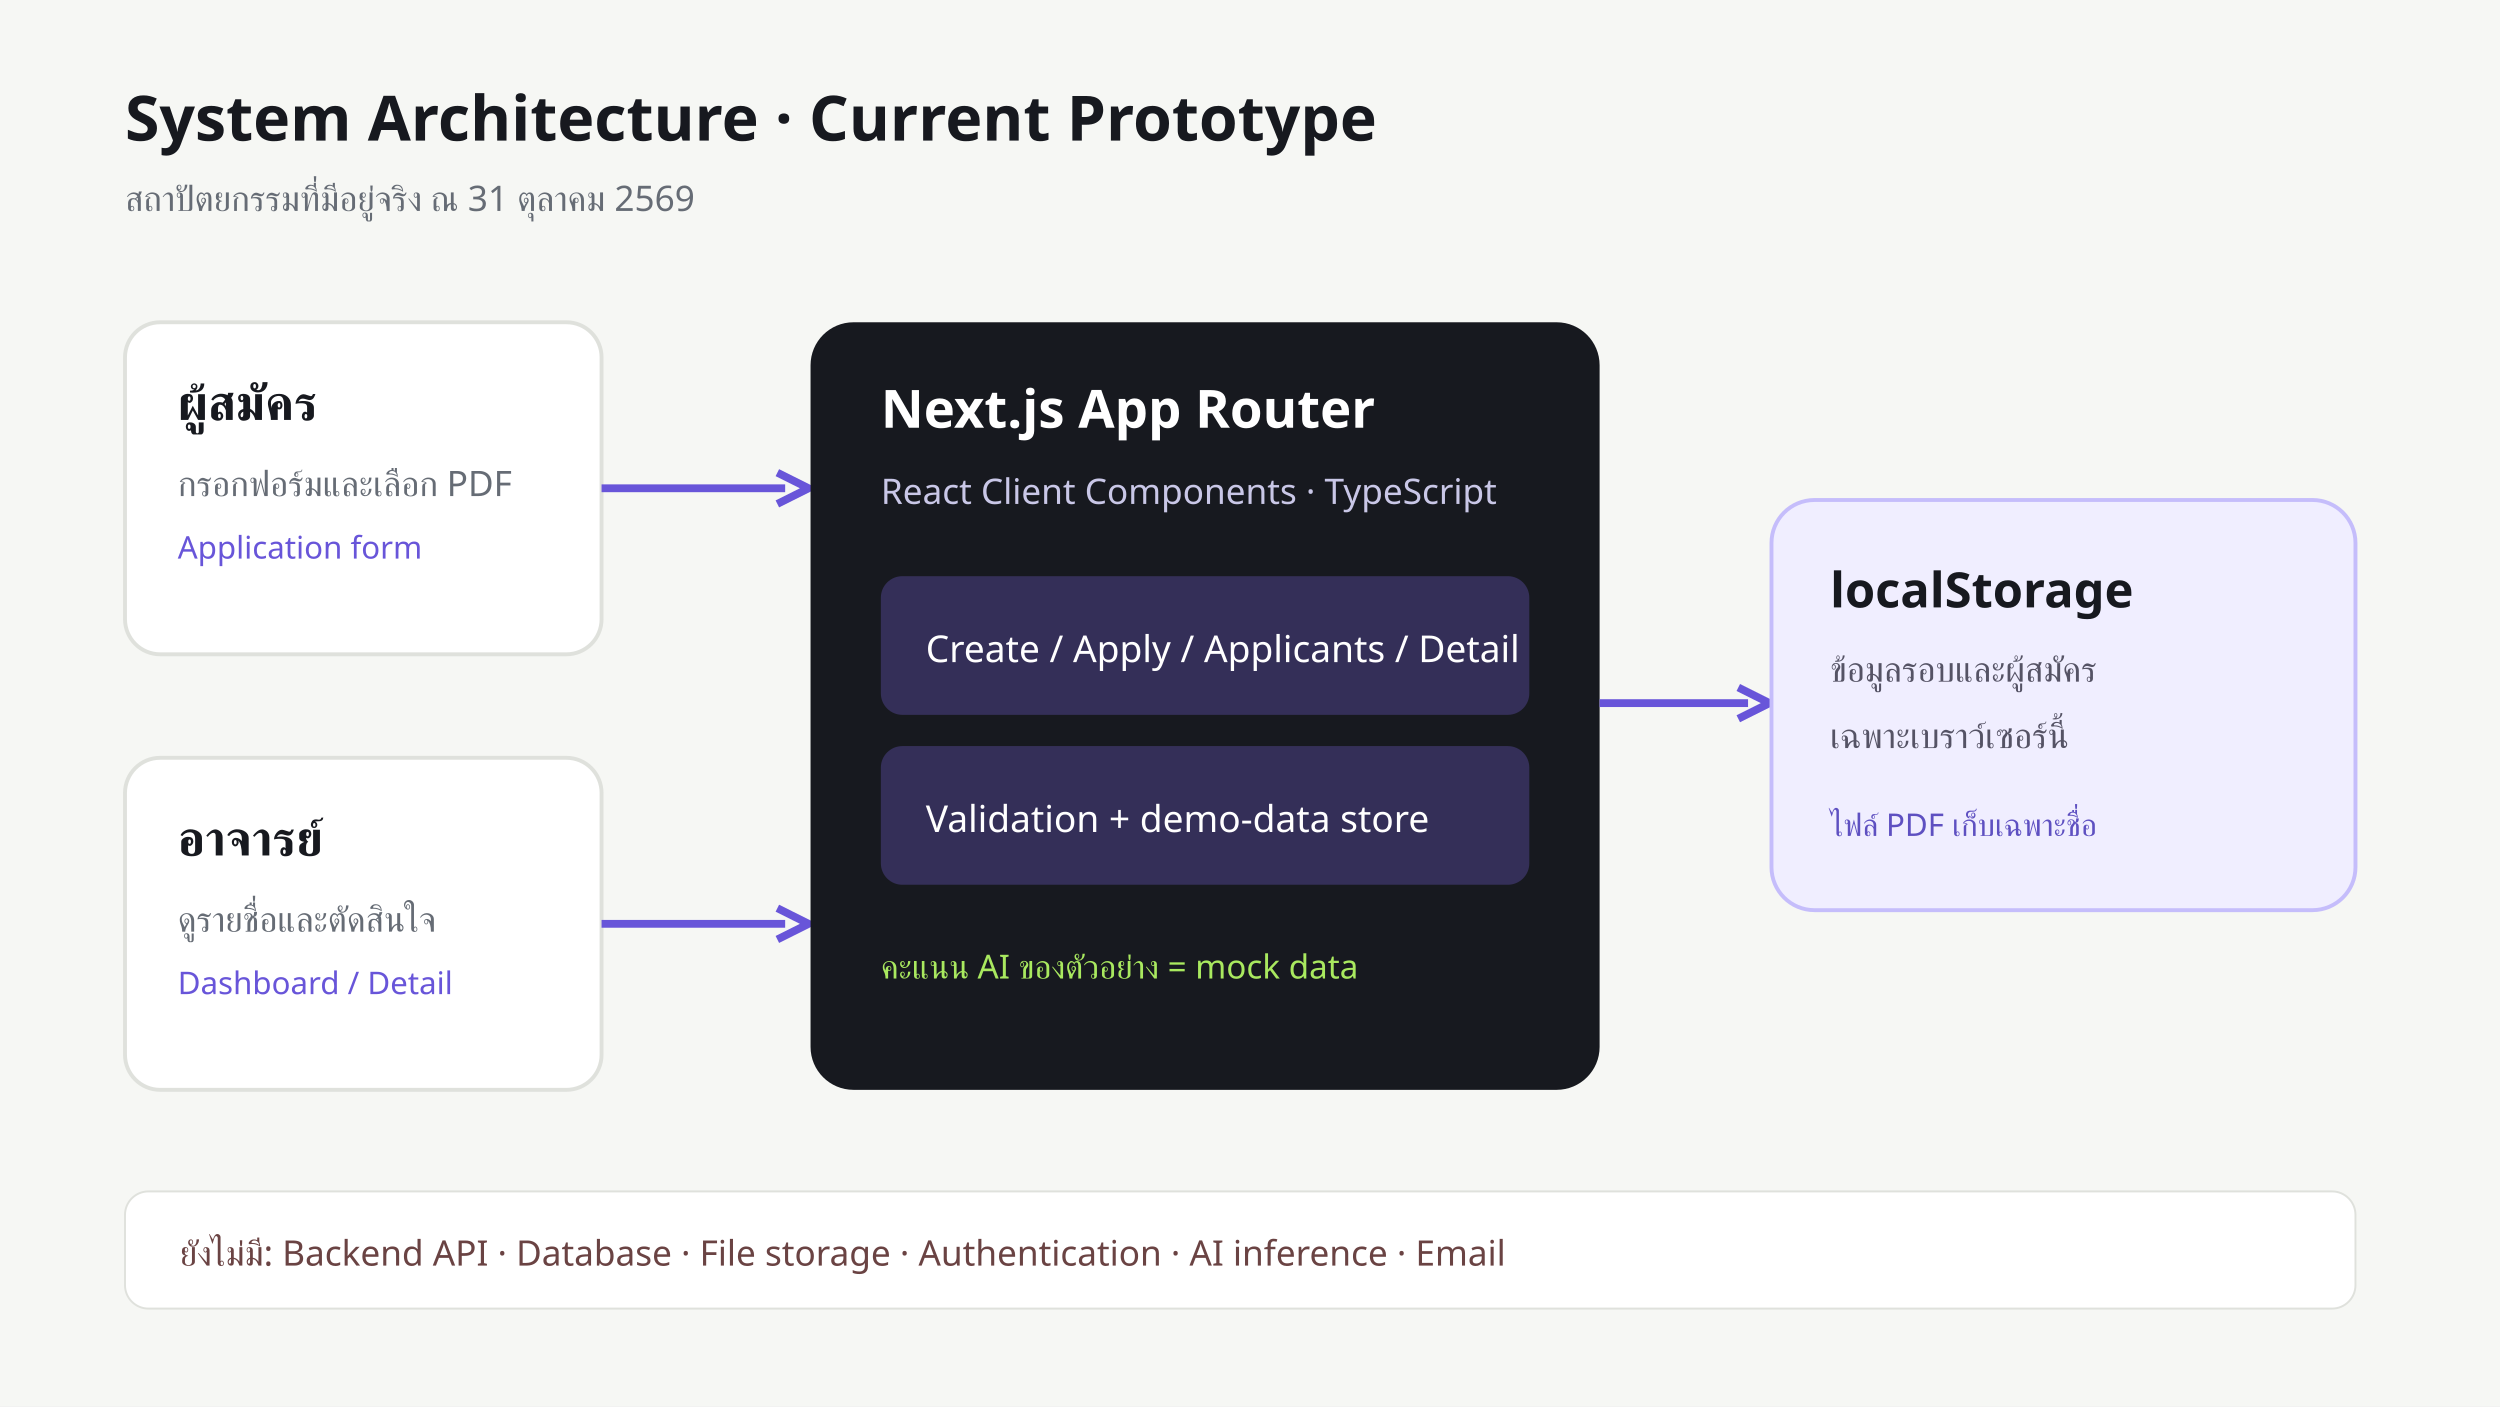
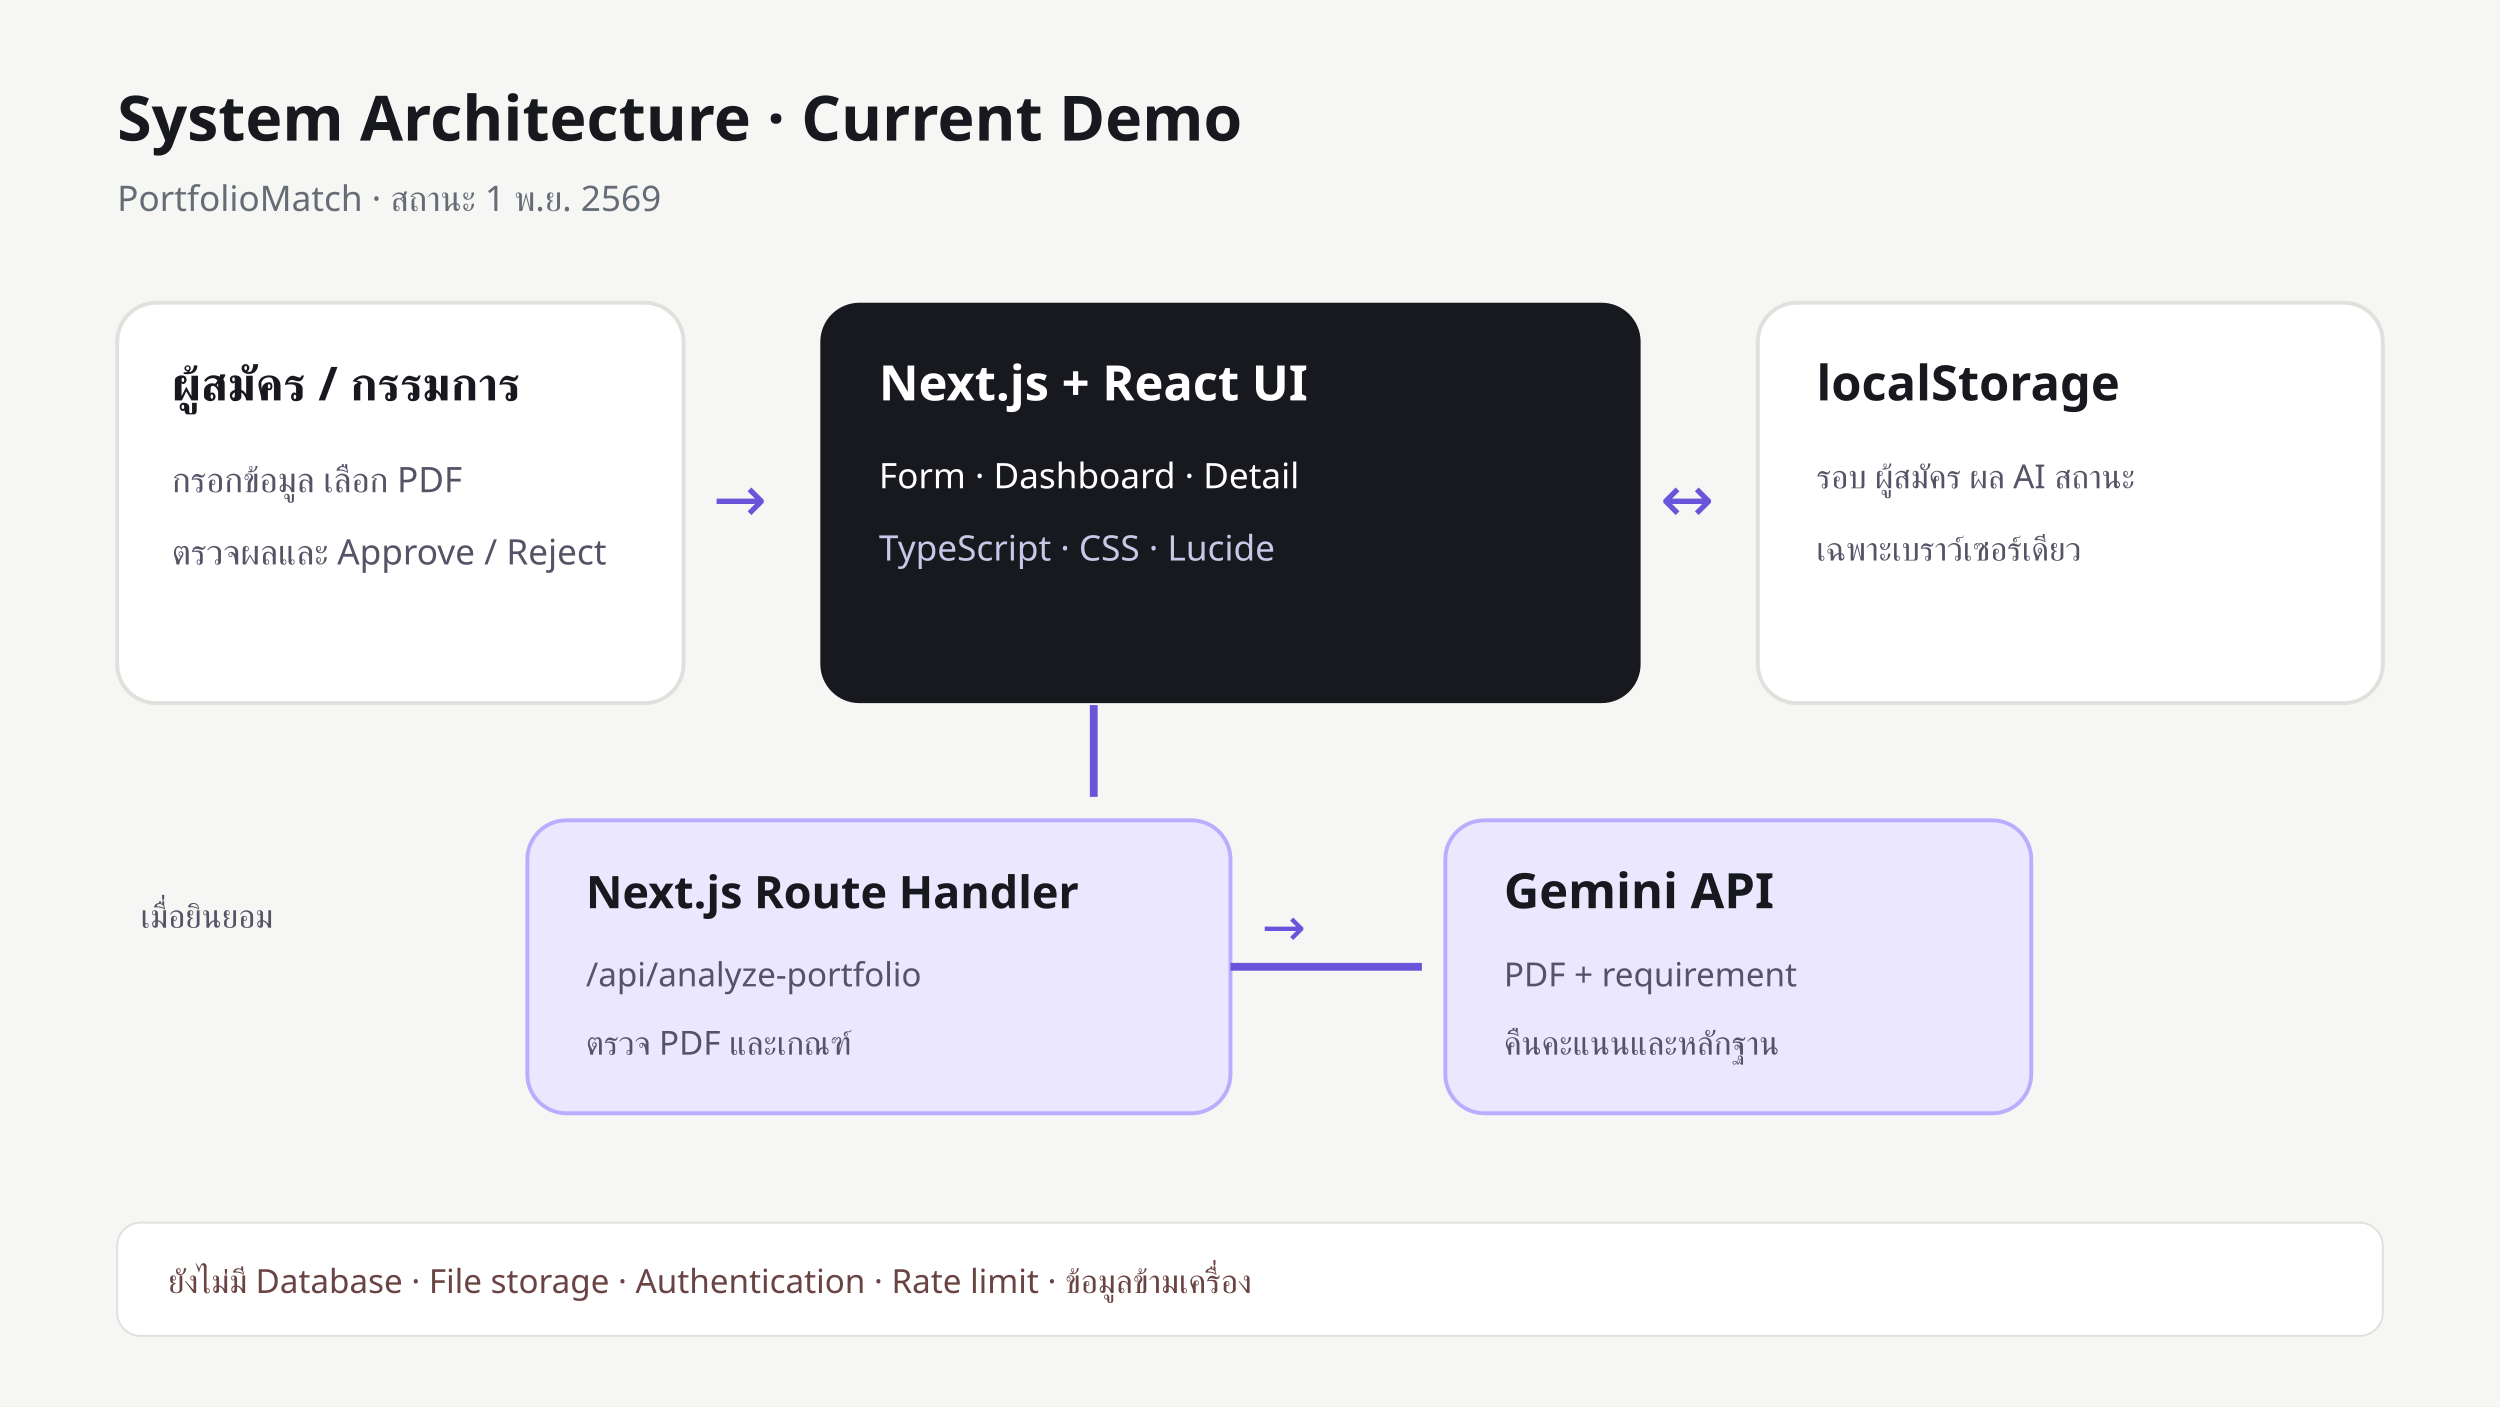
- <svg xmlns="http://www.w3.org/2000/svg" width="1280" height="720" viewBox="0 0 1280 720" role="img" aria-labelledby="title desc">
+ <svg xmlns="http://www.w3.org/2000/svg" viewBox="0 0 1280 720" role="img" aria-labelledby="title desc">
  <rect width="1280" height="720" fill="#f6f7f4" />
-   <text x="64" y="72" font-family="sans-serif" font-size="32" font-weight="700" fill="#17191f">System Architecture · Current Prototype</text>
-   <text x="64" y="108" font-family="sans-serif" font-size="18" fill="#666c75">สถาปัตยกรรมที่มีอยู่จริง ณ 31 ตุลาคม 2569</text>
-   <rect x="64" y="165" width="244" height="170" rx="18" fill="#fff" stroke="#dfe1dc" stroke-width="2" />
-   <text x="91" y="215" font-family="sans-serif" font-size="25" font-weight="700" fill="#17191f">ผู้สมัคร</text>
-   <text x="91" y="254" font-family="sans-serif" font-size="18" fill="#666c75">กรอกฟอร์มและเลือก PDF</text>
-   <text x="91" y="286" font-family="sans-serif" font-size="16" fill="#6855d9">Application form</text>
-   <rect x="64" y="388" width="244" height="170" rx="18" fill="#fff" stroke="#dfe1dc" stroke-width="2" />
-   <text x="91" y="438" font-family="sans-serif" font-size="25" font-weight="700" fill="#17191f">อาจารย์</text>
-   <text x="91" y="477" font-family="sans-serif" font-size="18" fill="#666c75">ดูรายชื่อและตัดสินใจ</text>
-   <text x="91" y="509" font-family="sans-serif" font-size="16" fill="#6855d9">Dashboard / Detail</text>
-   <path d="M308 250 H402 M308 473 H402" stroke="#6855d9" stroke-width="4" fill="none" />
-   <path d="M398 242 L414 250 L398 258 M398 465 L414 473 L398 481" fill="none" stroke="#6855d9" stroke-width="4" />
-   <rect x="415" y="165" width="404" height="393" rx="22" fill="#17191f" />
-   <text x="451" y="219" font-family="sans-serif" font-size="27" font-weight="700" fill="#fff">Next.js App Router</text>
-   <text x="451" y="258" font-family="sans-serif" font-size="18" fill="#c9c7e7">React Client Components · TypeScript</text>
-   <rect x="451" y="295" width="332" height="71" rx="11" fill="#342f58" />
-   <text x="474" y="339" font-family="sans-serif" font-size="19" fill="#fff">Create / Apply / Applicants / Detail</text>
-   <rect x="451" y="382" width="332" height="71" rx="11" fill="#342f58" />
-   <text x="474" y="426" font-family="sans-serif" font-size="19" fill="#fff">Validation + demo-data store</text>
-   <text x="451" y="501" font-family="sans-serif" font-size="17" fill="#a9e95f">คะแนน AI ของตัวอย่าง = mock data</text>
-   <path d="M819 360 H895" stroke="#6855d9" stroke-width="4" fill="none" />
-   <path d="M890 352 L906 360 L890 368" stroke="#6855d9" stroke-width="4" fill="none" />
-   <rect x="907" y="256" width="299" height="210" rx="22" fill="#f0eeff" stroke="#c5bdfb" stroke-width="2" />
-   <text x="937" y="311" font-family="sans-serif" font-size="25" font-weight="700" fill="#17191f">localStorage</text>
-   <text x="937" y="349" font-family="sans-serif" font-size="18" fill="#555365">ข้อมูลรอบและผู้สมัคร</text>
-   <text x="937" y="383" font-family="sans-serif" font-size="18" fill="#555365">เฉพาะเบราว์เซอร์นี้</text>
-   <text x="937" y="428" font-family="sans-serif" font-size="16" fill="#5e50c1">ไฟล์ PDF เก็บเฉพาะชื่อ</text>
-   <rect x="64" y="610" width="1142" height="60" rx="12" fill="#fff" stroke="#dfe1dc" />
-   <text x="92" y="648" font-family="sans-serif" font-size="18" fill="#6a4343">ยังไม่มี: Backend API · Database · File storage · Authentication · AI inference · Email</text>
+   <g font-family="sans-serif">
+     <text x="60" y="72" font-size="32" font-weight="700" fill="#17191f">System Architecture · Current Demo</text>
+     <text x="60" y="108" font-size="18" fill="#666c75">PortfolioMatch · สถานะ 1 พ.ย. 2569</text>
+     <rect x="60" y="155" width="290" height="205" rx="20" fill="#fff" stroke="#dfe1dc" stroke-width="2" />
+     <text x="88" y="205" font-size="24" font-weight="700" fill="#17191f">ผู้สมัคร / กรรมการ</text>
+     <text x="88" y="252" font-size="18" fill="#555365">กรอกข้อมูล เลือก PDF</text>
+     <text x="88" y="289" font-size="18" fill="#555365">ตรวจผลและ Approve / Reject</text>
+     <rect x="420" y="155" width="420" height="205" rx="20" fill="#17191f" />
+     <text x="450" y="205" font-size="25" font-weight="700" fill="#fff">Next.js + React UI</text>
+     <text x="450" y="250" font-size="18" fill="#fff">Form · Dashboard · Detail</text>
+     <text x="450" y="287" font-size="18" fill="#c9c7e7">TypeScript · CSS · Lucide</text>
+     <text x="365" y="267" font-size="33" fill="#6855d9">→</text>
+     <rect x="900" y="155" width="320" height="205" rx="20" fill="#fff" stroke="#dfe1dc" stroke-width="2" />
+     <text x="930" y="205" font-size="25" font-weight="700" fill="#17191f">localStorage</text>
+     <text x="930" y="250" font-size="17" fill="#555365">รอบ ผู้สมัคร ผล AI สถานะ</text>
+     <text x="930" y="287" font-size="17" fill="#555365">เฉพาะเบราว์เซอร์เดียว</text>
+     <text x="850" y="267" font-size="33" fill="#6855d9">↔</text>
+     <rect x="270" y="420" width="360" height="150" rx="20" fill="#eae7ff" stroke="#b9aefd" stroke-width="2" />
+     <text x="300" y="465" font-size="23" font-weight="700" fill="#17191f">Next.js Route Handler</text>
+     <text x="300" y="505" font-size="17" fill="#555365">/api/analyze-portfolio</text>
+     <text x="300" y="540" font-size="17" fill="#555365">ตรวจ PDF และเกณฑ์</text>
+     <rect x="740" y="420" width="300" height="150" rx="20" fill="#eae7ff" stroke="#b9aefd" stroke-width="2" />
+     <text x="770" y="465" font-size="25" font-weight="700" fill="#17191f">Gemini API</text>
+     <text x="770" y="505" font-size="17" fill="#555365">PDF + requirement</text>
+     <text x="770" y="540" font-size="17" fill="#555365">คืนคะแนนและหลักฐาน</text>
+     <path d="M560 361 V408 M630 495 H728" fill="none" stroke="#6855d9" stroke-width="4" />
+     <text x="646" y="484" font-size="27" fill="#6855d9">→</text>
+     <text x="72" y="475" font-size="17" fill="#555365">เมื่อยินยอม</text>
+     <rect x="60" y="626" width="1160" height="58" rx="12" fill="#fff" stroke="#dfe1dc" />
+     <text x="86" y="662" font-size="17" fill="#6a4343">ยังไม่มี Database · File storage · Authentication · Rate limit · ข้อมูลข้ามเครื่อง</text>
+   </g>
</svg>
